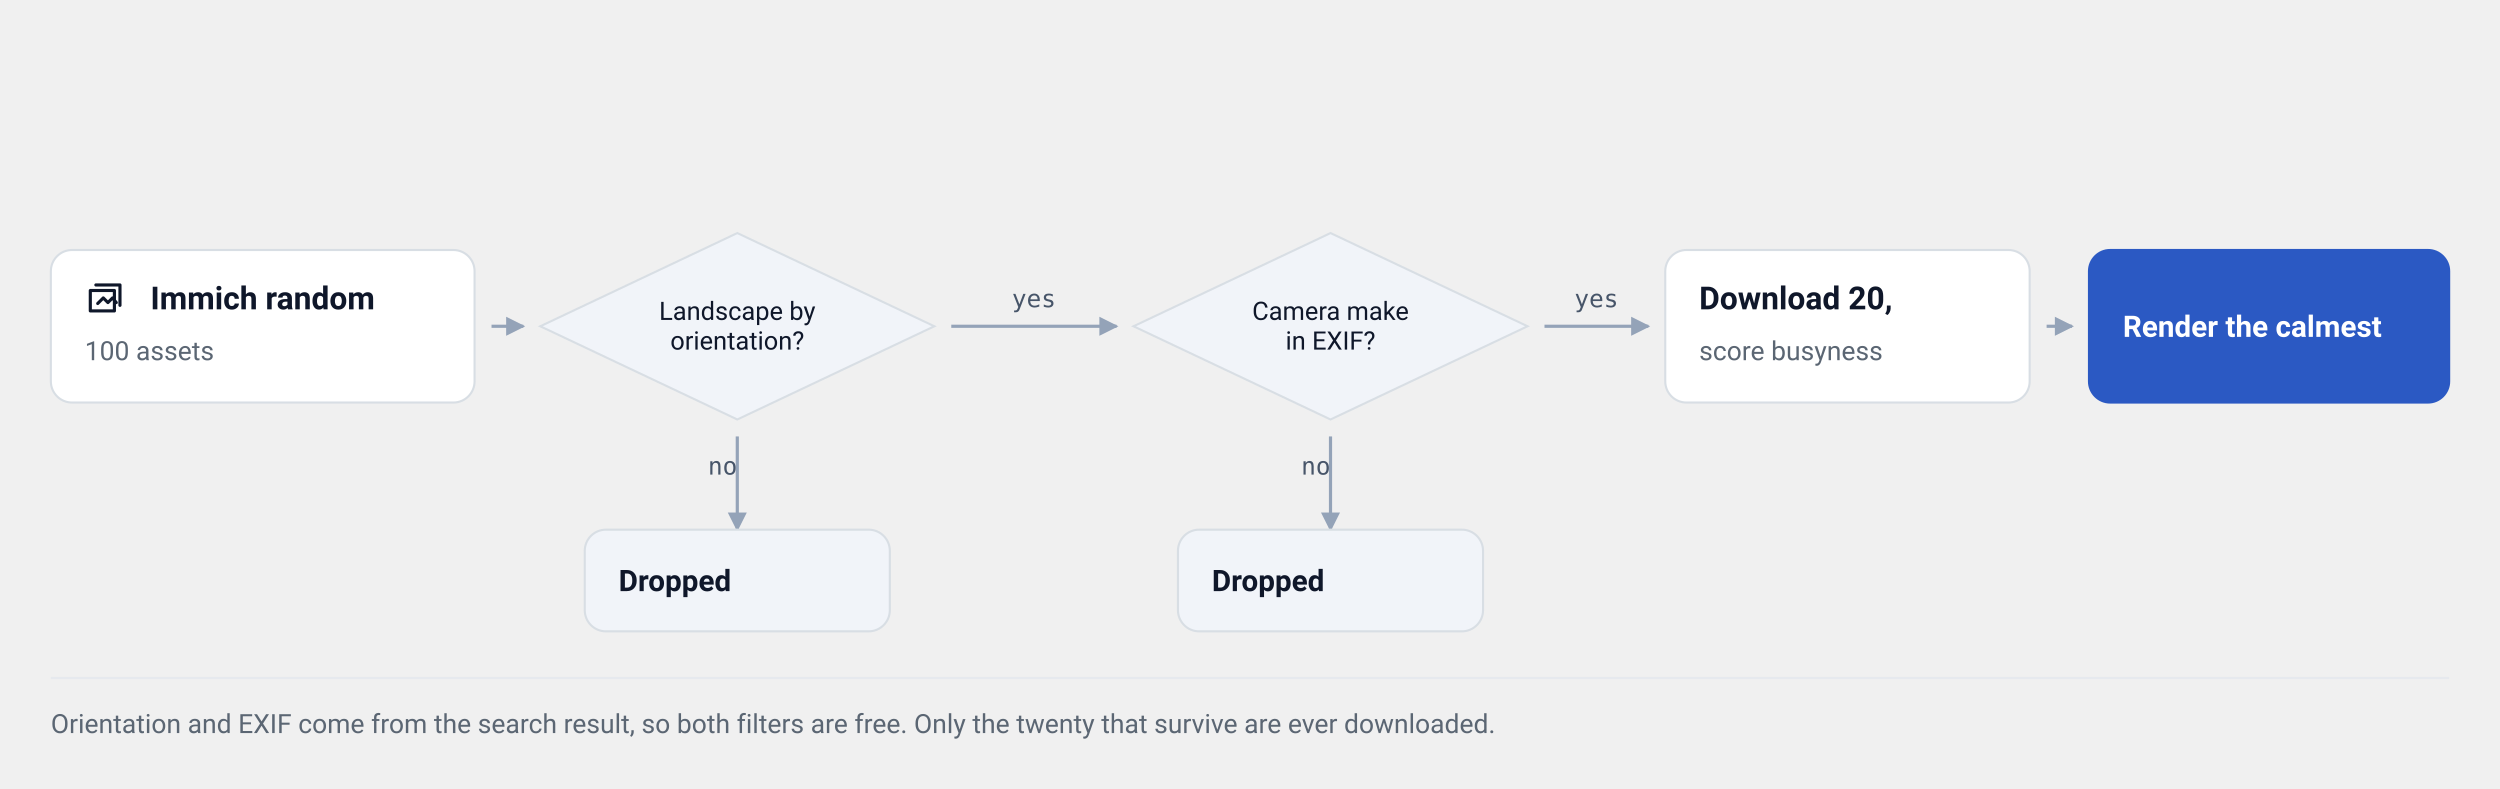
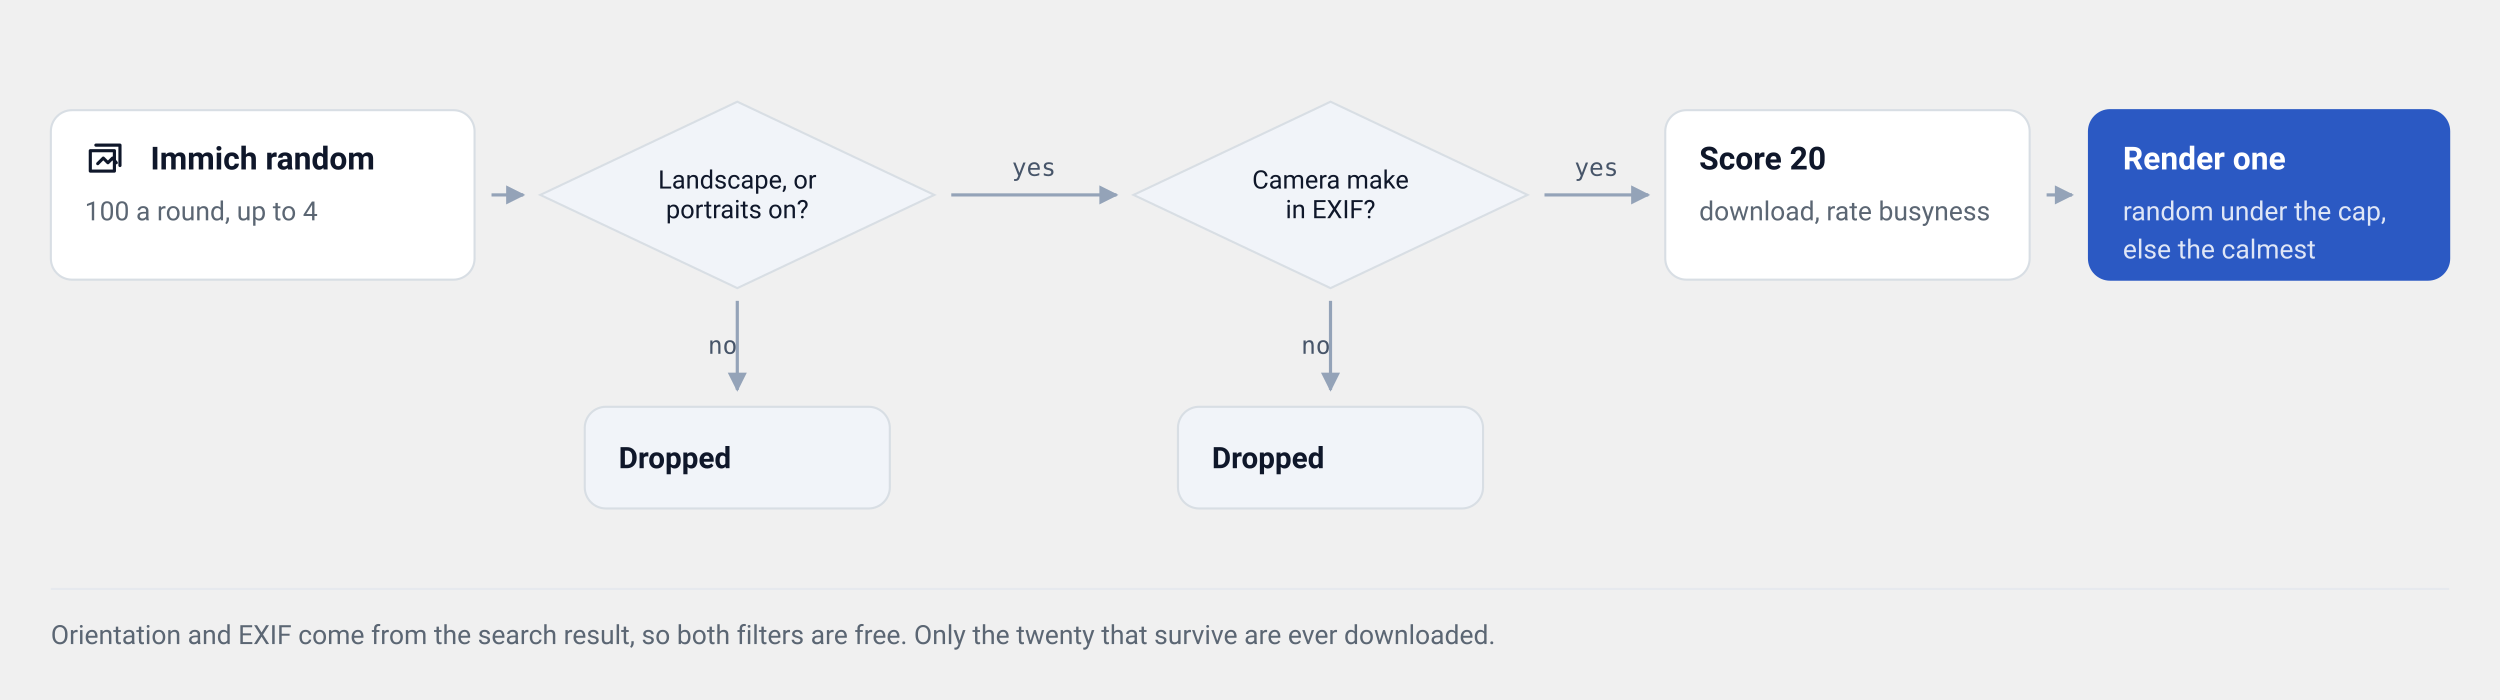
- <svg xmlns="http://www.w3.org/2000/svg" viewBox="0 0 1180 372" width="1180" height="372" role="img" aria-label="A hundred random assets are filtered by orientation, then by whether a camera took them, then twenty are downloaded and scored for busyness and the calmest is rendered.">
+ <svg xmlns="http://www.w3.org/2000/svg" viewBox="0 0 1180 330" width="1180" height="330" role="img" aria-label="Random assets come from Immich a hundred at a time, are filtered by orientation and then by whether a camera took them, then twenty are downloaded and scored for busyness, and a calm one is rendered.">
  <defs>
    <marker id="a" viewBox="0 0 10 10" refX="9" refY="5" markerWidth="6" markerHeight="6" orient="auto-start-reverse">
      <path d="M0 0 10 5 0 10z" fill="#94a3b8" />
    </marker>
    <marker id="b" viewBox="0 0 10 10" refX="1" refY="5" markerWidth="6" markerHeight="6" orient="auto">
      <path d="M10 0 0 5 10 10z" fill="#94a3b8" />
    </marker>
  </defs>
-   <rect x="24" y="118" width="200" height="72" rx="10" fill="#ffffff" stroke="#d8dee4" stroke-width="1" />
-   <g transform="translate(40.0,131.0) scale(0.875)" fill="none" stroke="#0f172a" stroke-width="1.7" stroke-linecap="round" stroke-linejoin="round">
+   <rect x="24" y="52" width="200" height="80" rx="10" fill="#ffffff" stroke="#d8dee4" stroke-width="1" />
+   <g transform="translate(40.0,65.0) scale(0.875)" fill="none" stroke="#0f172a" stroke-width="1.7" stroke-linecap="round" stroke-linejoin="round">
    <path d="M3 7h13v11H3z M6 4h13v11 M7 14l3-3 2.5 2.5L15 11l2 2.5" />
  </g>
-   <text x="71.0" y="146.0" font-family="system-ui,-apple-system,'Segoe UI',Roboto,Helvetica,Arial,sans-serif" font-size="15" fill="#0f172a" text-anchor="start" font-weight="600">Immich random</text>
-   <text x="40.0" y="170.0" font-family="system-ui,-apple-system,'Segoe UI',Roboto,Helvetica,Arial,sans-serif" font-size="12.5" fill="#5b6673" text-anchor="start">100 assets</text>
-   <polygon points="348,110.0 441.0,154 348,198.0 255.0,154" fill="#f1f4f9" stroke="#d8dee4" stroke-width="1" />
-   <text x="348.0" y="151.0" font-family="system-ui,-apple-system,'Segoe UI',Roboto,Helvetica,Arial,sans-serif" font-size="12" fill="#0f172a" text-anchor="middle">Landscape by</text>
-   <text x="348.0" y="165.0" font-family="system-ui,-apple-system,'Segoe UI',Roboto,Helvetica,Arial,sans-serif" font-size="12" fill="#0f172a" text-anchor="middle">orientation?</text>
-   <polygon points="628,110.0 721.0,154 628,198.0 535.0,154" fill="#f1f4f9" stroke="#d8dee4" stroke-width="1" />
-   <text x="628.0" y="151.0" font-family="system-ui,-apple-system,'Segoe UI',Roboto,Helvetica,Arial,sans-serif" font-size="12" fill="#0f172a" text-anchor="middle">Camera make</text>
-   <text x="628.0" y="165.0" font-family="system-ui,-apple-system,'Segoe UI',Roboto,Helvetica,Arial,sans-serif" font-size="12" fill="#0f172a" text-anchor="middle">in EXIF?</text>
-   <rect x="786" y="118" width="172" height="72" rx="10" fill="#ffffff" stroke="#d8dee4" stroke-width="1" />
-   <text x="802.0" y="146.0" font-family="system-ui,-apple-system,'Segoe UI',Roboto,Helvetica,Arial,sans-serif" font-size="15" fill="#0f172a" text-anchor="start" font-weight="600">Download 20,</text>
-   <text x="802.0" y="170.0" font-family="system-ui,-apple-system,'Segoe UI',Roboto,Helvetica,Arial,sans-serif" font-size="12.5" fill="#5b6673" text-anchor="start">score busyness</text>
-   <rect x="986" y="118" width="170" height="72" rx="10" fill="#2b59c3" stroke="#2b59c3" stroke-width="1" />
-   <text x="1002.0" y="159.0" font-family="system-ui,-apple-system,'Segoe UI',Roboto,Helvetica,Arial,sans-serif" font-size="14" fill="#ffffff" text-anchor="start" font-weight="600">Render the calmest</text>
-   <polyline points="232,154 247,154" fill="none" stroke="#94a3b8" stroke-width="1.5" marker-end="url(#a)" />
-   <polyline points="449,154 527,154" fill="none" stroke="#94a3b8" stroke-width="1.5" marker-end="url(#a)" />
-   <text x="488.0" y="145.0" font-family="ui-monospace,SFMono-Regular,'SF Mono',Menlo,Consolas,monospace" font-size="11.5" fill="#475569" text-anchor="middle">yes</text>
-   <polyline points="966,154 978,154" fill="none" stroke="#94a3b8" stroke-width="1.5" marker-end="url(#a)" />
-   <polyline points="729,154 778,154" fill="none" stroke="#94a3b8" stroke-width="1.5" marker-end="url(#a)" />
-   <text x="753.5" y="145.0" font-family="ui-monospace,SFMono-Regular,'SF Mono',Menlo,Consolas,monospace" font-size="11.5" fill="#475569" text-anchor="middle">yes</text>
-   <polyline points="348,206 348,250" fill="none" stroke="#94a3b8" stroke-width="1.5" marker-end="url(#a)" />
-   <text x="348.0" y="224.0" font-family="ui-monospace,SFMono-Regular,'SF Mono',Menlo,Consolas,monospace" font-size="11.5" fill="#475569" text-anchor="end">no</text>
-   <polyline points="628,206 628,250" fill="none" stroke="#94a3b8" stroke-width="1.5" marker-end="url(#a)" />
-   <text x="628.0" y="224.0" font-family="ui-monospace,SFMono-Regular,'SF Mono',Menlo,Consolas,monospace" font-size="11.5" fill="#475569" text-anchor="end">no</text>
-   <rect x="276" y="250" width="144" height="48" rx="10" fill="#f1f4f9" stroke="#d8dee4" stroke-width="1" />
-   <text x="292.0" y="279.0" font-family="system-ui,-apple-system,'Segoe UI',Roboto,Helvetica,Arial,sans-serif" font-size="14" fill="#0f172a" text-anchor="start" font-weight="600">Dropped</text>
-   <rect x="556" y="250" width="144" height="48" rx="10" fill="#f1f4f9" stroke="#d8dee4" stroke-width="1" />
-   <text x="572.0" y="279.0" font-family="system-ui,-apple-system,'Segoe UI',Roboto,Helvetica,Arial,sans-serif" font-size="14" fill="#0f172a" text-anchor="start" font-weight="600">Dropped</text>
-   <line x1="24" y1="320" x2="1156" y2="320" stroke="#e6e9ee" stroke-width="1" />
-   <text x="24.0" y="346.0" font-family="system-ui,-apple-system,'Segoe UI',Roboto,Helvetica,Arial,sans-serif" font-size="12.5" fill="#5b6673" text-anchor="start">Orientation and EXIF come from the search result, so both filters are free. Only the twenty that survive are ever downloaded.</text>
+   <text x="71.0" y="80.0" font-family="system-ui,-apple-system,'Segoe UI',Roboto,Helvetica,Arial,sans-serif" font-size="15" fill="#0f172a" text-anchor="start" font-weight="600">Immich random</text>
+   <text x="40.0" y="104.0" font-family="system-ui,-apple-system,'Segoe UI',Roboto,Helvetica,Arial,sans-serif" font-size="12.5" fill="#5b6673" text-anchor="start">100 a round, up to 4</text>
+   <polygon points="348,48.0 441.0,92.0 348,136.0 255.0,92.0" fill="#f1f4f9" stroke="#d8dee4" stroke-width="1" />
+   <text x="348.0" y="89.0" font-family="system-ui,-apple-system,'Segoe UI',Roboto,Helvetica,Arial,sans-serif" font-size="12" fill="#0f172a" text-anchor="middle">Landscape, or</text>
+   <text x="348.0" y="103.0" font-family="system-ui,-apple-system,'Segoe UI',Roboto,Helvetica,Arial,sans-serif" font-size="12" fill="#0f172a" text-anchor="middle">portraits on?</text>
+   <polygon points="628,48.0 721.0,92.0 628,136.0 535.0,92.0" fill="#f1f4f9" stroke="#d8dee4" stroke-width="1" />
+   <text x="628.0" y="89.0" font-family="system-ui,-apple-system,'Segoe UI',Roboto,Helvetica,Arial,sans-serif" font-size="12" fill="#0f172a" text-anchor="middle">Camera make</text>
+   <text x="628.0" y="103.0" font-family="system-ui,-apple-system,'Segoe UI',Roboto,Helvetica,Arial,sans-serif" font-size="12" fill="#0f172a" text-anchor="middle">in EXIF?</text>
+   <rect x="786" y="52" width="172" height="80" rx="10" fill="#ffffff" stroke="#d8dee4" stroke-width="1" />
+   <text x="802.0" y="80.0" font-family="system-ui,-apple-system,'Segoe UI',Roboto,Helvetica,Arial,sans-serif" font-size="15" fill="#0f172a" text-anchor="start" font-weight="600">Score 20</text>
+   <text x="802.0" y="104.0" font-family="system-ui,-apple-system,'Segoe UI',Roboto,Helvetica,Arial,sans-serif" font-size="12.5" fill="#5b6673" text-anchor="start">download, rate busyness</text>
+   <rect x="986" y="52" width="170" height="80" rx="10" fill="#2b59c3" stroke="#2b59c3" stroke-width="1" />
+   <text x="1002.0" y="80.0" font-family="system-ui,-apple-system,'Segoe UI',Roboto,Helvetica,Arial,sans-serif" font-size="15" fill="#ffffff" text-anchor="start" font-weight="600">Render one</text>
+   <text x="1002.0" y="104.0" font-family="system-ui,-apple-system,'Segoe UI',Roboto,Helvetica,Arial,sans-serif" font-size="12.5" fill="#ffffff" text-anchor="start" opacity="0.85">random under the cap,</text>
+   <text x="1002.0" y="122.0" font-family="system-ui,-apple-system,'Segoe UI',Roboto,Helvetica,Arial,sans-serif" font-size="12.5" fill="#ffffff" text-anchor="start" opacity="0.85">else the calmest</text>
+   <polyline points="232,92.0 247,92.0" fill="none" stroke="#94a3b8" stroke-width="1.5" marker-end="url(#a)" />
+   <polyline points="449,92.0 527,92.0" fill="none" stroke="#94a3b8" stroke-width="1.5" marker-end="url(#a)" />
+   <text x="488.0" y="83.0" font-family="ui-monospace,SFMono-Regular,'SF Mono',Menlo,Consolas,monospace" font-size="11.5" fill="#475569" text-anchor="middle">yes</text>
+   <polyline points="729,92.0 778,92.0" fill="none" stroke="#94a3b8" stroke-width="1.5" marker-end="url(#a)" />
+   <text x="753.5" y="83.0" font-family="ui-monospace,SFMono-Regular,'SF Mono',Menlo,Consolas,monospace" font-size="11.5" fill="#475569" text-anchor="middle">yes</text>
+   <polyline points="966,92.0 978,92.0" fill="none" stroke="#94a3b8" stroke-width="1.5" marker-end="url(#a)" />
+   <polyline points="348,142.0 348,184" fill="none" stroke="#94a3b8" stroke-width="1.5" marker-end="url(#a)" />
+   <text x="348.0" y="167.0" font-family="ui-monospace,SFMono-Regular,'SF Mono',Menlo,Consolas,monospace" font-size="11.5" fill="#475569" text-anchor="end">no</text>
+   <polyline points="628,142.0 628,184" fill="none" stroke="#94a3b8" stroke-width="1.5" marker-end="url(#a)" />
+   <text x="628.0" y="167.0" font-family="ui-monospace,SFMono-Regular,'SF Mono',Menlo,Consolas,monospace" font-size="11.5" fill="#475569" text-anchor="end">no</text>
+   <rect x="276" y="192" width="144" height="48" rx="10" fill="#f1f4f9" stroke="#d8dee4" stroke-width="1" />
+   <text x="292.0" y="221.0" font-family="system-ui,-apple-system,'Segoe UI',Roboto,Helvetica,Arial,sans-serif" font-size="14" fill="#0f172a" text-anchor="start" font-weight="600">Dropped</text>
+   <rect x="556" y="192" width="144" height="48" rx="10" fill="#f1f4f9" stroke="#d8dee4" stroke-width="1" />
+   <text x="572.0" y="221.0" font-family="system-ui,-apple-system,'Segoe UI',Roboto,Helvetica,Arial,sans-serif" font-size="14" fill="#0f172a" text-anchor="start" font-weight="600">Dropped</text>
+   <line x1="24" y1="278" x2="1156" y2="278" stroke="#e6e9ee" stroke-width="1" />
+   <text x="24.0" y="304.0" font-family="system-ui,-apple-system,'Segoe UI',Roboto,Helvetica,Arial,sans-serif" font-size="12.5" fill="#5b6673" text-anchor="start">Orientation and EXIF come from the search result, so both filters are free. Only the twenty that survive are ever downloaded.</text>
</svg>
